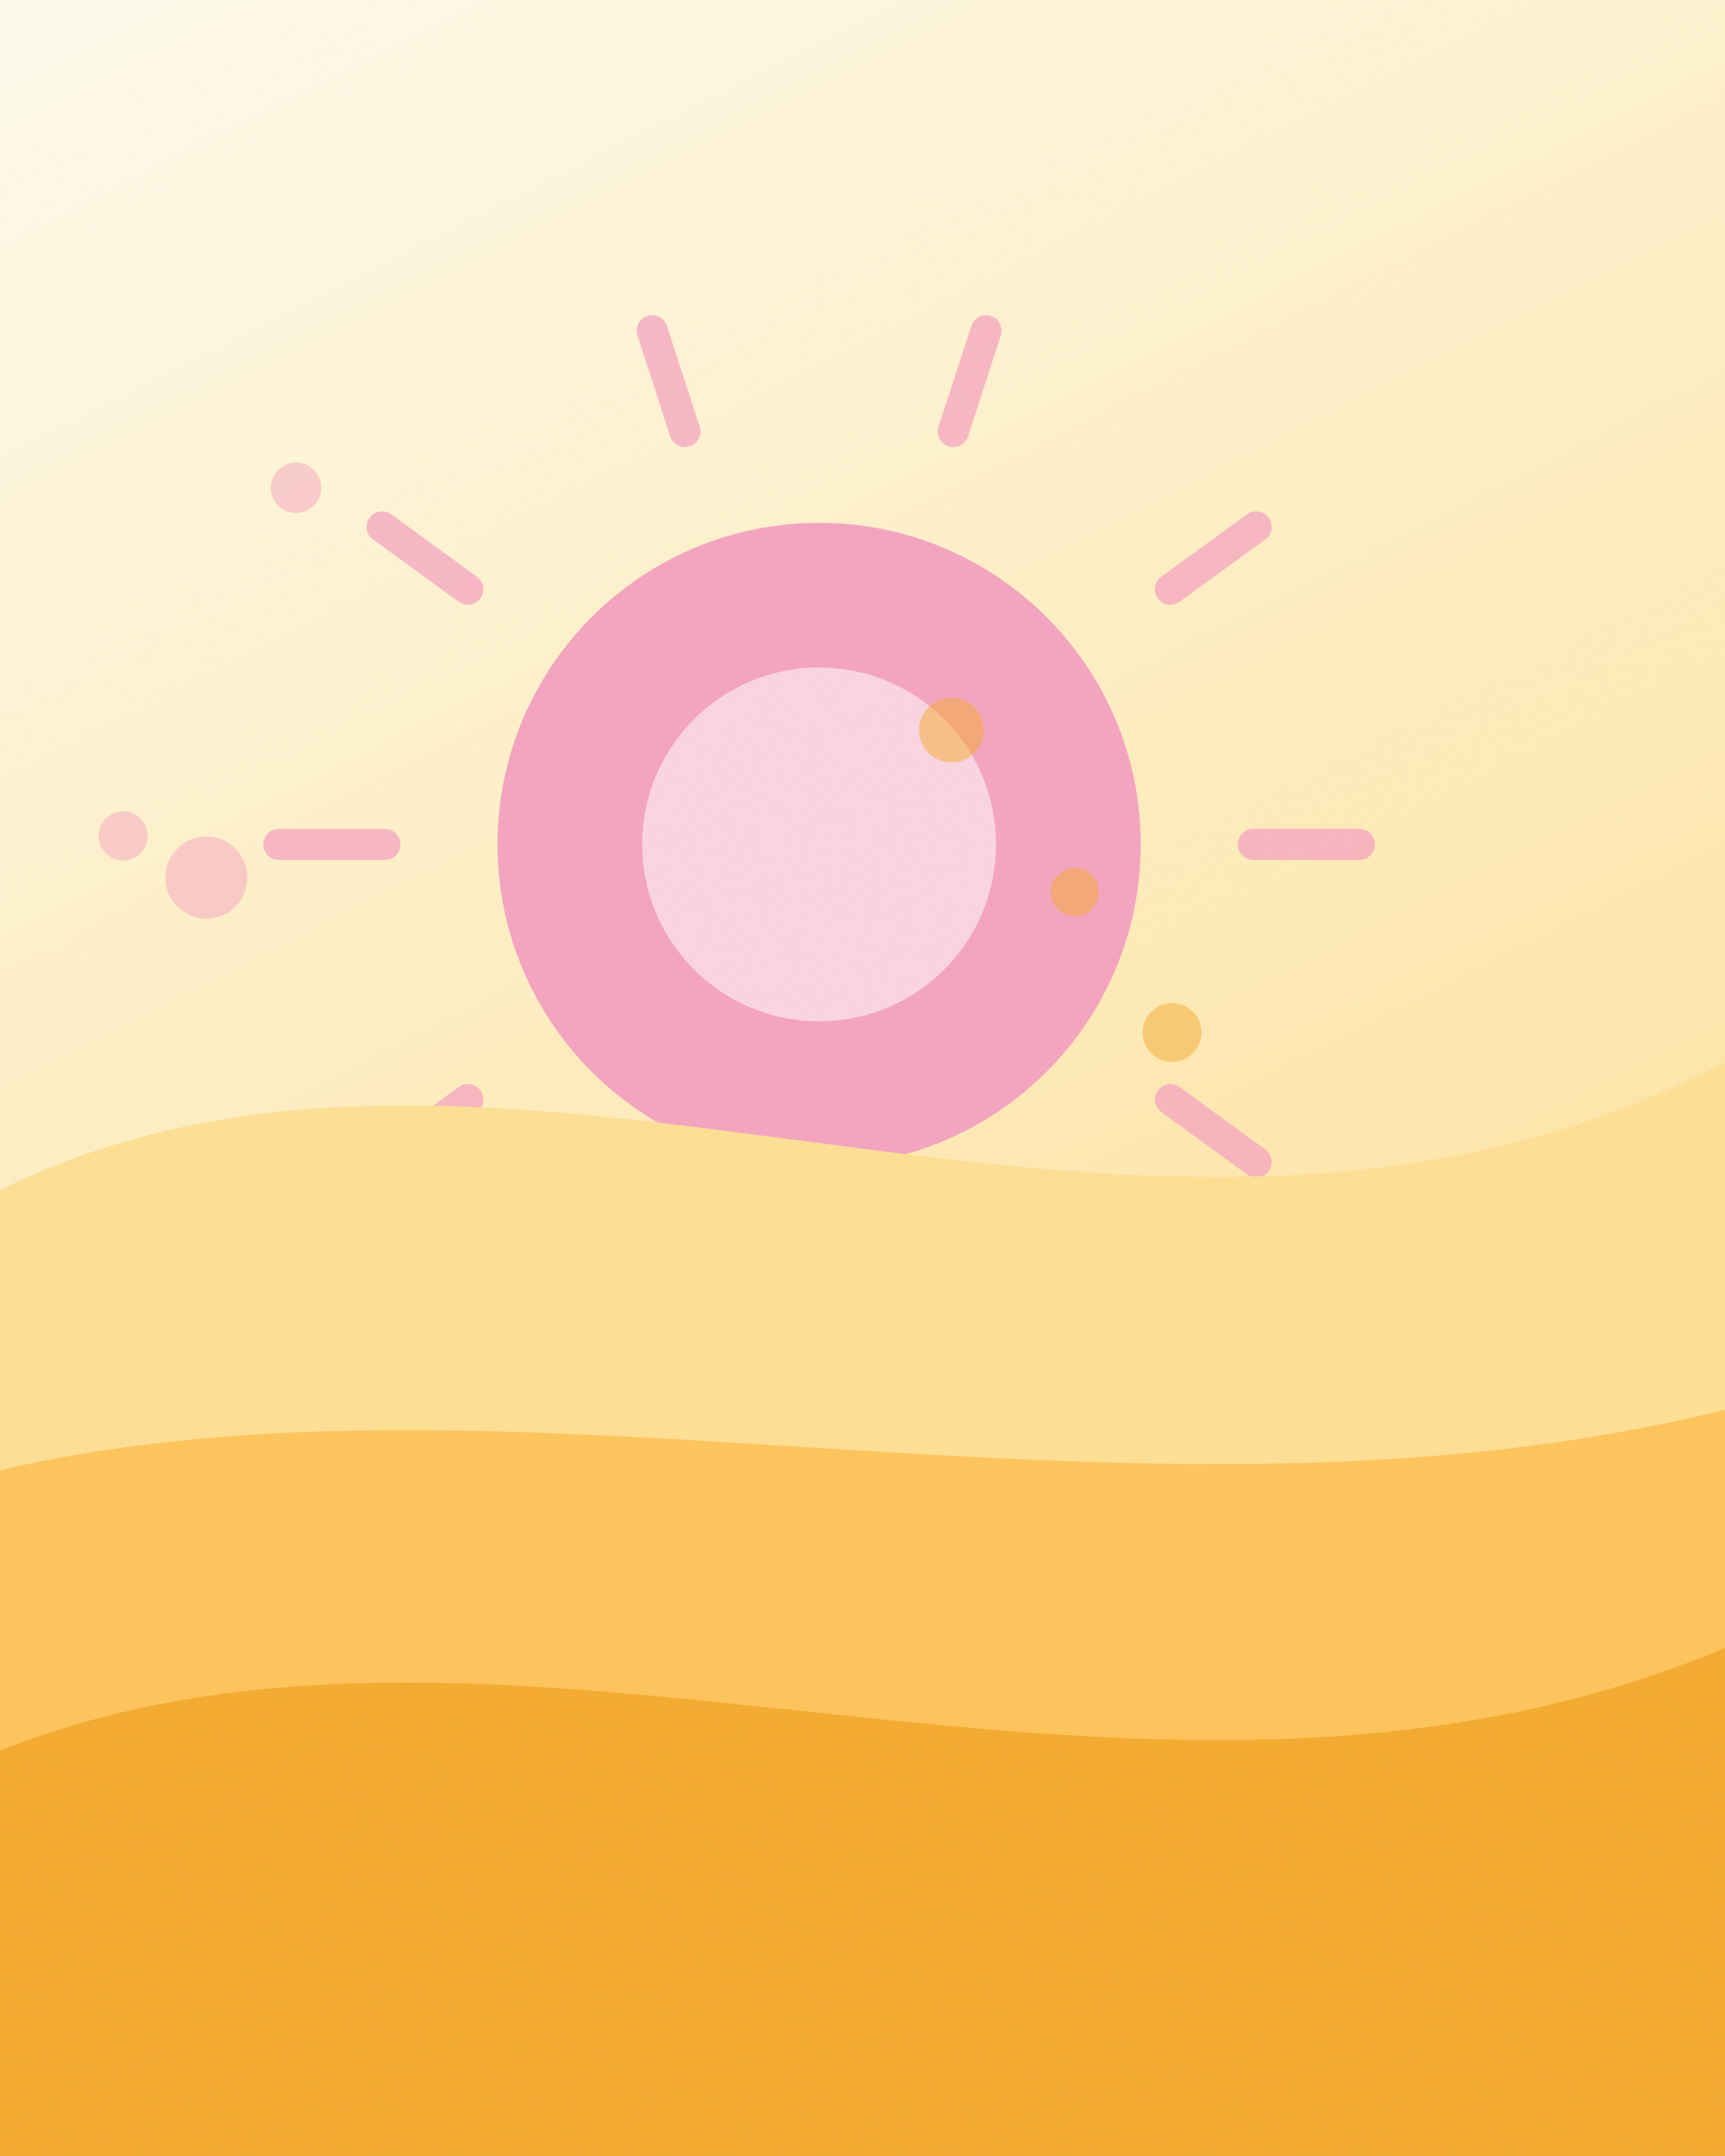
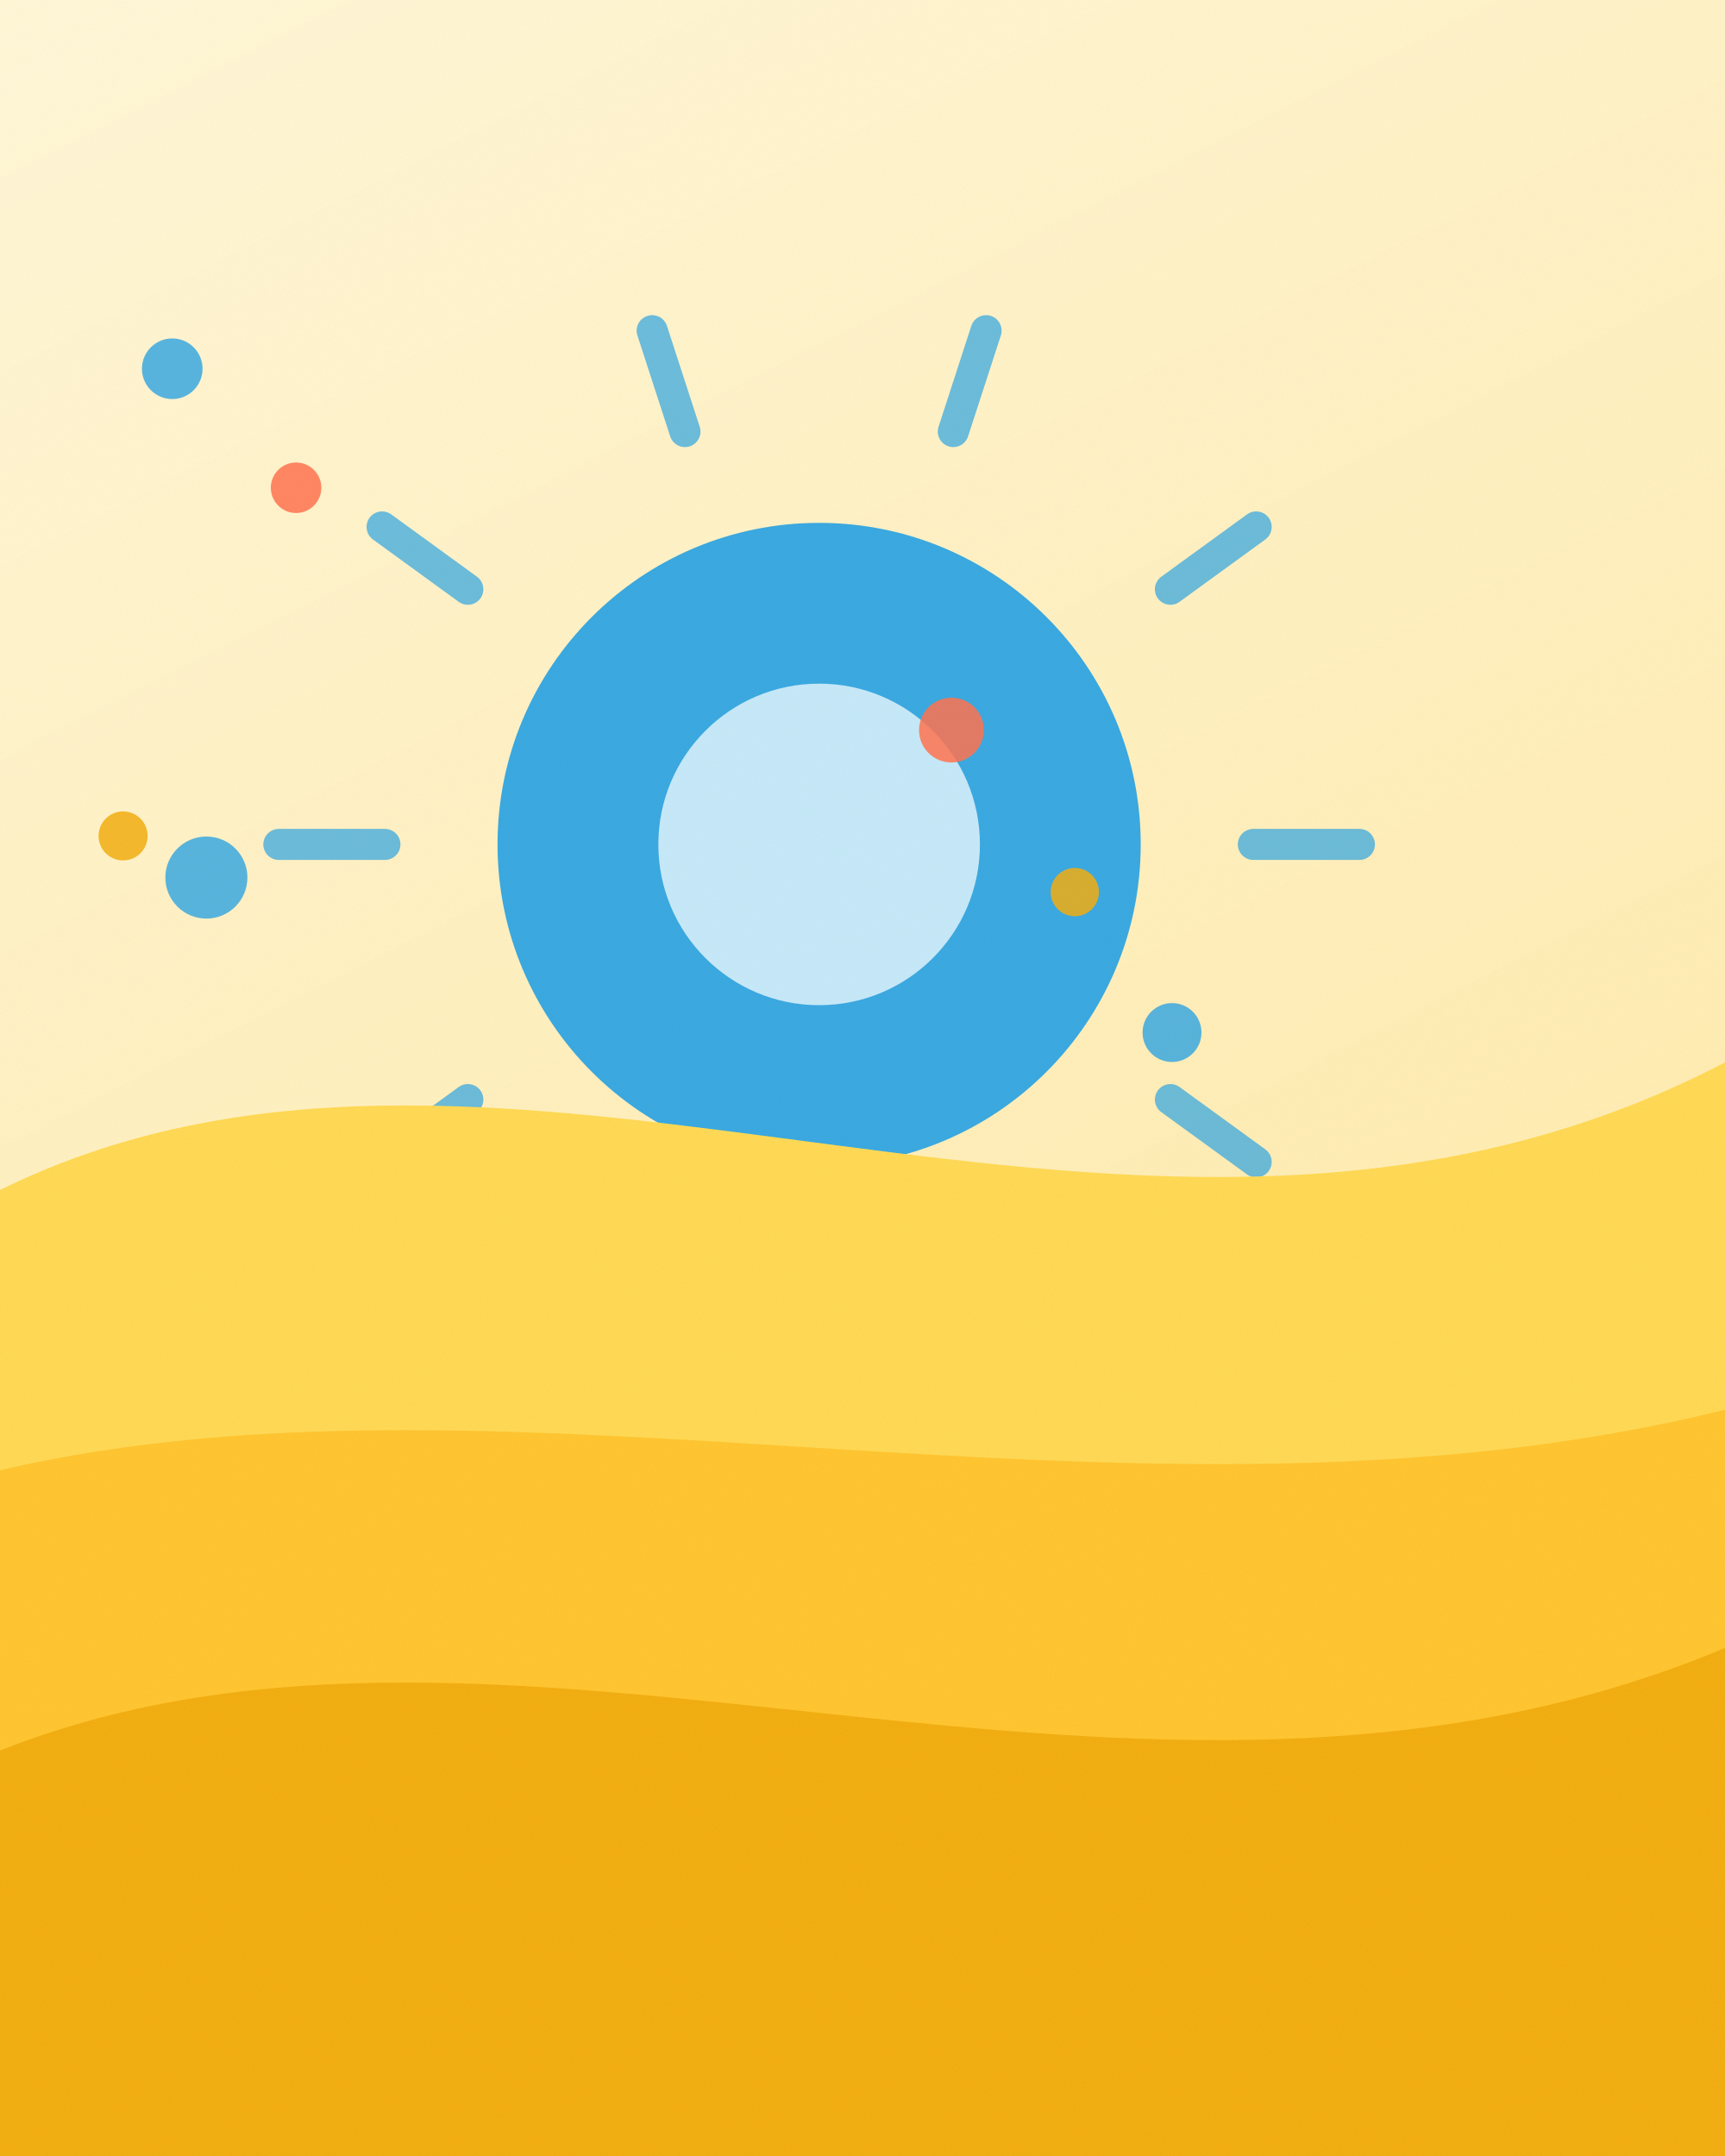
<svg xmlns="http://www.w3.org/2000/svg" viewBox="0 0 1400 1750" width="1400" height="1750" role="presentation">
  <defs>
    <linearGradient id="sky" x1="0.1" y1="0" x2="0.5" y2="1">
-       <stop offset="0%" stop-color="#FFFBEA" />
-       <stop offset="100%" stop-color="#FFE096" />
+       <stop offset="0%" stop-color="#FFF6D6" />
+       <stop offset="100%" stop-color="#FFE9A6" />
    </linearGradient>
    <filter id="grain" x="0" y="0" width="100%" height="100%">
      <feTurbulence type="fractalNoise" baseFrequency="0.9" numOctaves="3" stitchTiles="stitch" />
      <feColorMatrix type="saturate" values="0" />
    </filter>
  </defs>
  <rect width="1400" height="1750" fill="url(#sky)" />
-   <line x1="1017.2" y1="685.4" x2="1103.3" y2="685.4" stroke="#F5A6C1" stroke-width="25.2" stroke-linecap="round" opacity="0.75" />
-   <line x1="949.9" y1="892.5" x2="1019.5" y2="943.1" stroke="#F5A6C1" stroke-width="25.2" stroke-linecap="round" opacity="0.75" />
-   <line x1="773.7" y1="1020.5" x2="800.3" y2="1102.4" stroke="#F5A6C1" stroke-width="25.2" stroke-linecap="round" opacity="0.75" />
-   <line x1="555.9" y1="1020.5" x2="529.3" y2="1102.4" stroke="#F5A6C1" stroke-width="25.2" stroke-linecap="round" opacity="0.75" />
-   <line x1="379.7" y1="892.5" x2="310.1" y2="943.1" stroke="#F5A6C1" stroke-width="25.2" stroke-linecap="round" opacity="0.75" />
-   <line x1="312.4" y1="685.4" x2="226.3" y2="685.4" stroke="#F5A6C1" stroke-width="25.2" stroke-linecap="round" opacity="0.75" />
-   <line x1="379.7" y1="478.3" x2="310.1" y2="427.7" stroke="#F5A6C1" stroke-width="25.2" stroke-linecap="round" opacity="0.75" />
-   <line x1="555.9" y1="350.3" x2="529.3" y2="268.4" stroke="#F5A6C1" stroke-width="25.2" stroke-linecap="round" opacity="0.75" />
-   <line x1="773.7" y1="350.3" x2="800.3" y2="268.4" stroke="#F5A6C1" stroke-width="25.2" stroke-linecap="round" opacity="0.75" />
-   <line x1="949.9" y1="478.3" x2="1019.5" y2="427.7" stroke="#F5A6C1" stroke-width="25.2" stroke-linecap="round" opacity="0.75" />
-   <circle cx="664.8" cy="685.4" r="261" fill="#F5A6C1" />
-   <circle cx="664.8" cy="685.4" r="143.6" fill="#FDE5ED" opacity="0.75" />
-   <circle cx="167.5" cy="712.3" r="33.3" fill="#F5A6C1" opacity="0.5" />
-   <circle cx="772.2" cy="592.6" r="26.3" fill="#F5AC33" opacity="0.5" />
-   <circle cx="99.9" cy="678.5" r="19.9" fill="#F5A6C1" opacity="0.5" />
-   <circle cx="951.2" cy="838.1" r="23.9" fill="#F5AC33" opacity="0.5" />
-   <circle cx="240.3" cy="395.9" r="20.5" fill="#F5A6C1" opacity="0.5" />
-   <circle cx="872.3" cy="724.1" r="19.6" fill="#F5AC33" opacity="0.5" />
-   <path d="M0 965.9 C 420 758.7, 924 1111, 1400 862.3 L 1400 1750 L 0 1750 Z" fill="#FFE096" />
-   <path d="M0 1193.4 C 420 1095.1, 924 1262.2, 1400 1144.3 L 1400 1750 L 0 1750 Z" fill="#FFC65E" />
-   <path d="M0 1420.9 C 420 1254.3, 924 1537.6, 1400 1337.6 L 1400 1750 L 0 1750 Z" fill="#F5AC33" />
-   <rect width="1400" height="1750" filter="url(#grain)" opacity="0.07" style="mix-blend-mode:multiply" />
+   <line x1="1017.2" y1="685.4" x2="1103.3" y2="685.4" stroke="#3BA9E0" stroke-width="25.2" stroke-linecap="round" opacity="0.75" />
+   <line x1="949.9" y1="892.5" x2="1019.5" y2="943.1" stroke="#3BA9E0" stroke-width="25.2" stroke-linecap="round" opacity="0.75" />
+   <line x1="773.7" y1="1020.5" x2="800.3" y2="1102.4" stroke="#3BA9E0" stroke-width="25.2" stroke-linecap="round" opacity="0.75" />
+   <line x1="555.9" y1="1020.5" x2="529.3" y2="1102.4" stroke="#3BA9E0" stroke-width="25.2" stroke-linecap="round" opacity="0.75" />
+   <line x1="379.7" y1="892.5" x2="310.1" y2="943.1" stroke="#3BA9E0" stroke-width="25.2" stroke-linecap="round" opacity="0.75" />
+   <line x1="312.4" y1="685.4" x2="226.3" y2="685.4" stroke="#3BA9E0" stroke-width="25.2" stroke-linecap="round" opacity="0.75" />
+   <line x1="379.7" y1="478.3" x2="310.1" y2="427.7" stroke="#3BA9E0" stroke-width="25.2" stroke-linecap="round" opacity="0.75" />
+   <line x1="555.9" y1="350.3" x2="529.3" y2="268.4" stroke="#3BA9E0" stroke-width="25.2" stroke-linecap="round" opacity="0.75" />
+   <line x1="773.7" y1="350.3" x2="800.3" y2="268.4" stroke="#3BA9E0" stroke-width="25.2" stroke-linecap="round" opacity="0.75" />
+   <line x1="949.9" y1="478.3" x2="1019.5" y2="427.7" stroke="#3BA9E0" stroke-width="25.2" stroke-linecap="round" opacity="0.75" />
+   <circle cx="664.8" cy="685.4" r="261" fill="#3BA9E0" />
+   <circle cx="664.8" cy="685.4" r="130.5" fill="#C6E8F8" />
+   <circle cx="167.5" cy="712.3" r="33.3" fill="#3BA9E0" opacity="0.85" />
+   <circle cx="772.2" cy="592.6" r="26.3" fill="#FF7350" opacity="0.85" />
+   <circle cx="99.9" cy="678.5" r="19.9" fill="#F2AE12" opacity="0.85" />
+   <circle cx="951.2" cy="838.1" r="23.9" fill="#3BA9E0" opacity="0.85" />
+   <circle cx="240.3" cy="395.9" r="20.5" fill="#FF7350" opacity="0.85" />
+   <circle cx="872.3" cy="724.1" r="19.6" fill="#F2AE12" opacity="0.85" />
+   <circle cx="139.8" cy="299.3" r="24.6" fill="#3BA9E0" opacity="0.85" />
+   <path d="M0 965.9 C 420 758.7, 924 1111, 1400 862.3 L 1400 1750 L 0 1750 Z" fill="#FFD955" />
+   <path d="M0 1193.4 C 420 1095.1, 924 1262.2, 1400 1144.3 L 1400 1750 L 0 1750 Z" fill="#FFC531" />
+   <path d="M0 1420.9 C 420 1254.3, 924 1537.6, 1400 1337.6 L 1400 1750 L 0 1750 Z" fill="#F2AE12" />
+   <rect width="1400" height="1750" filter="url(#grain)" opacity="0.05" style="mix-blend-mode:multiply" />
</svg>
